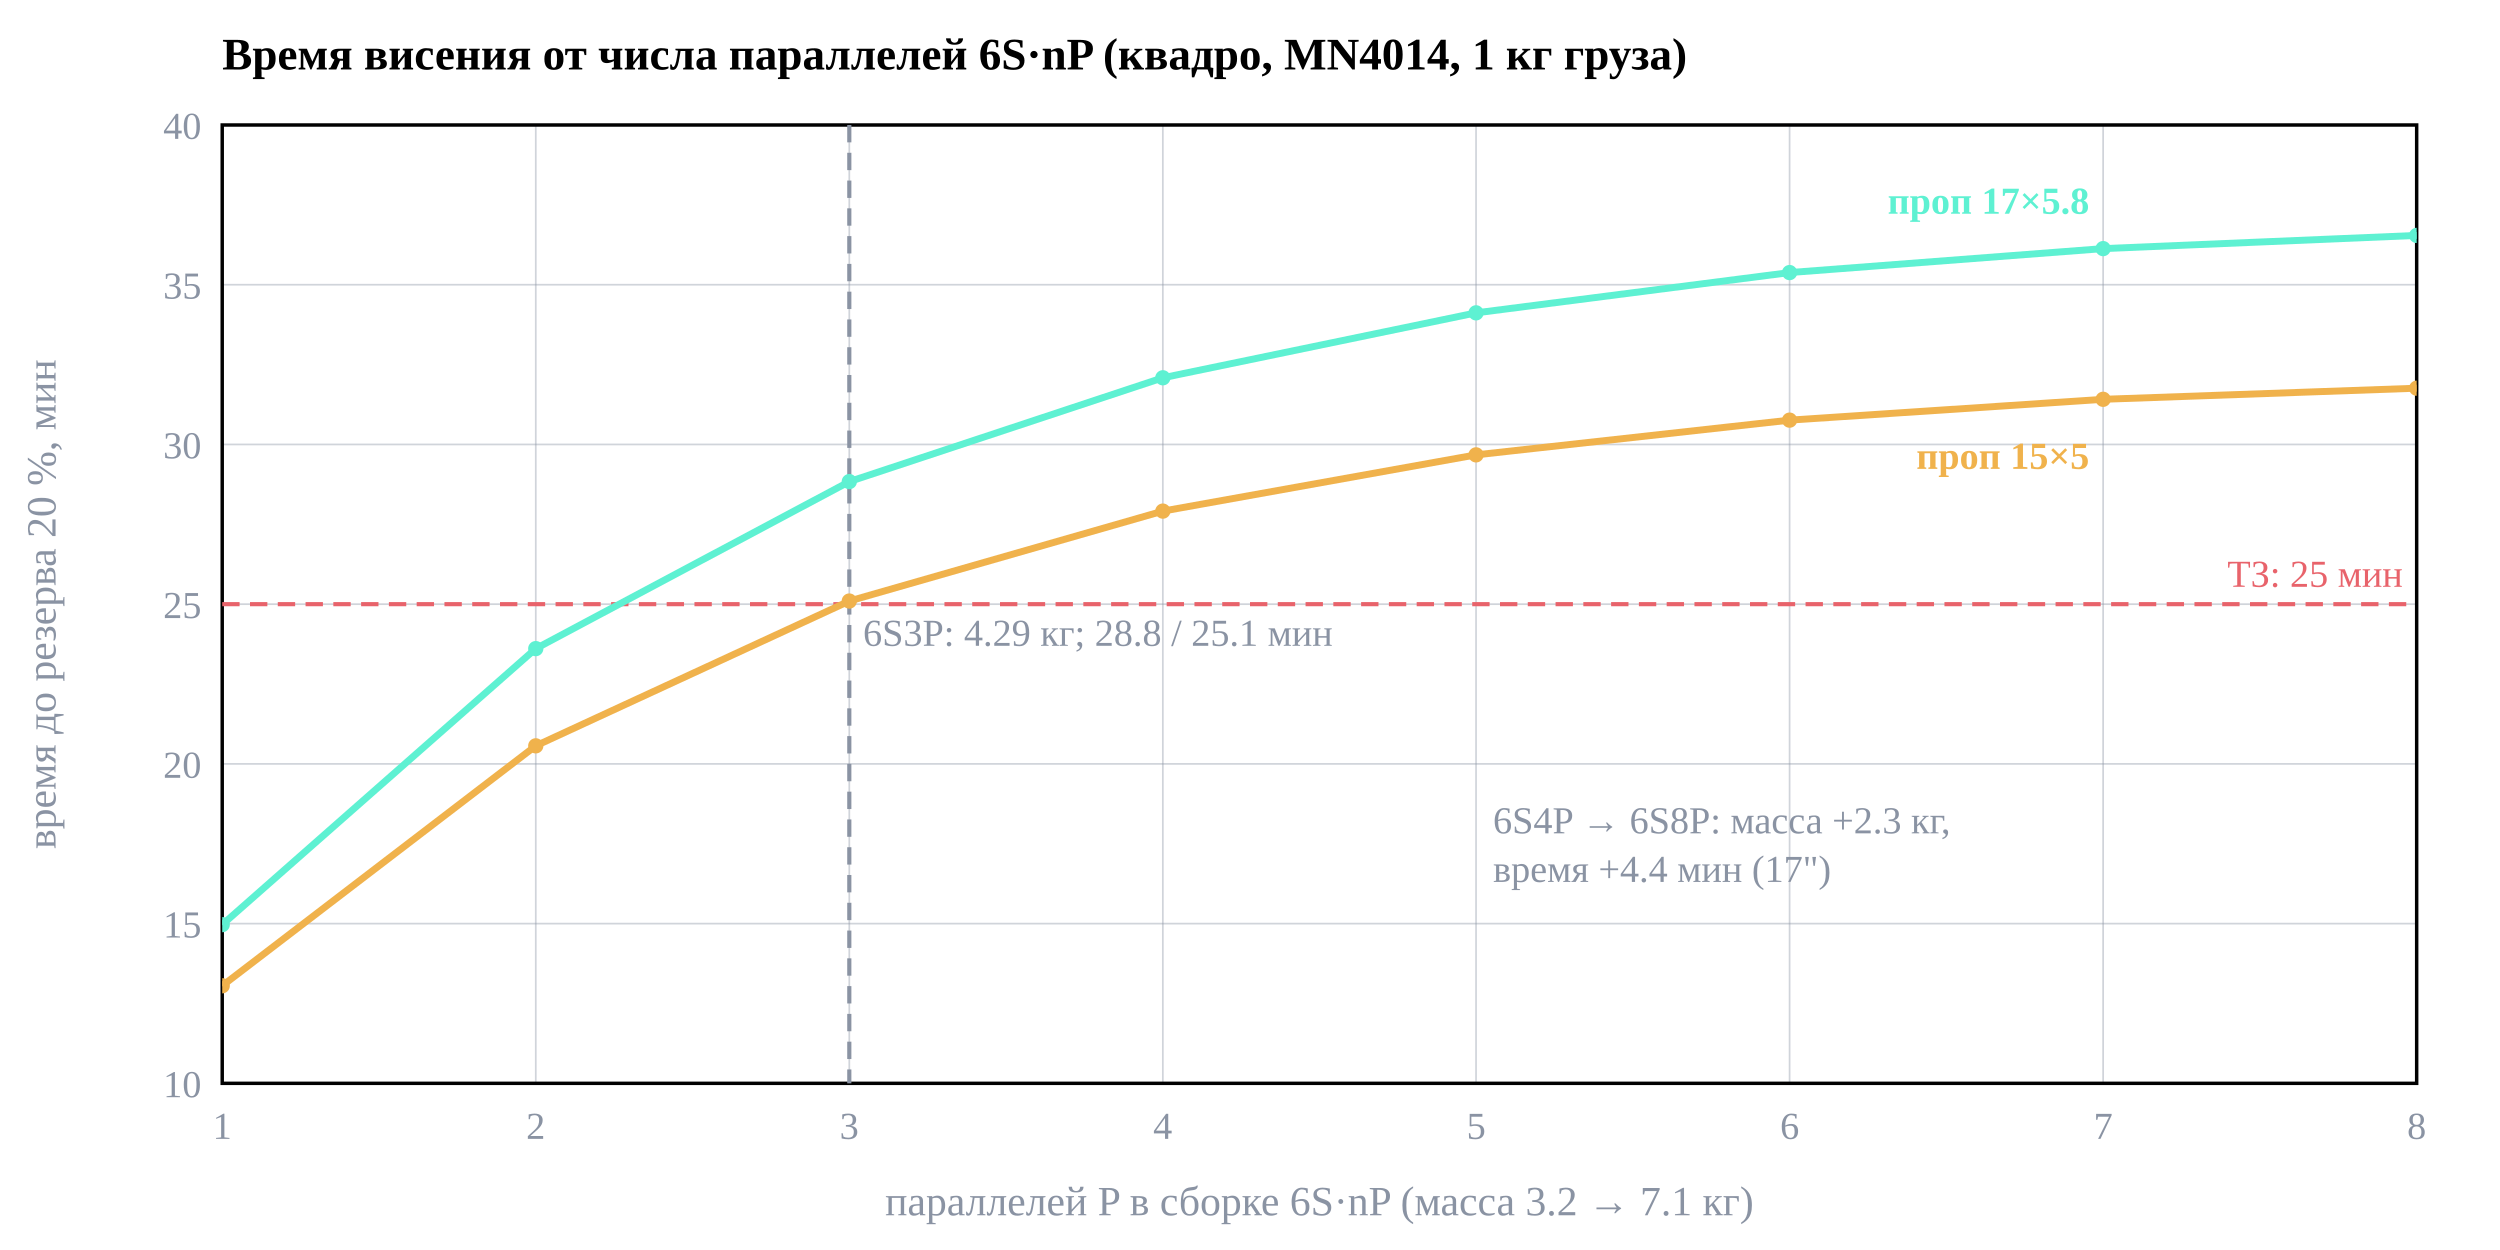
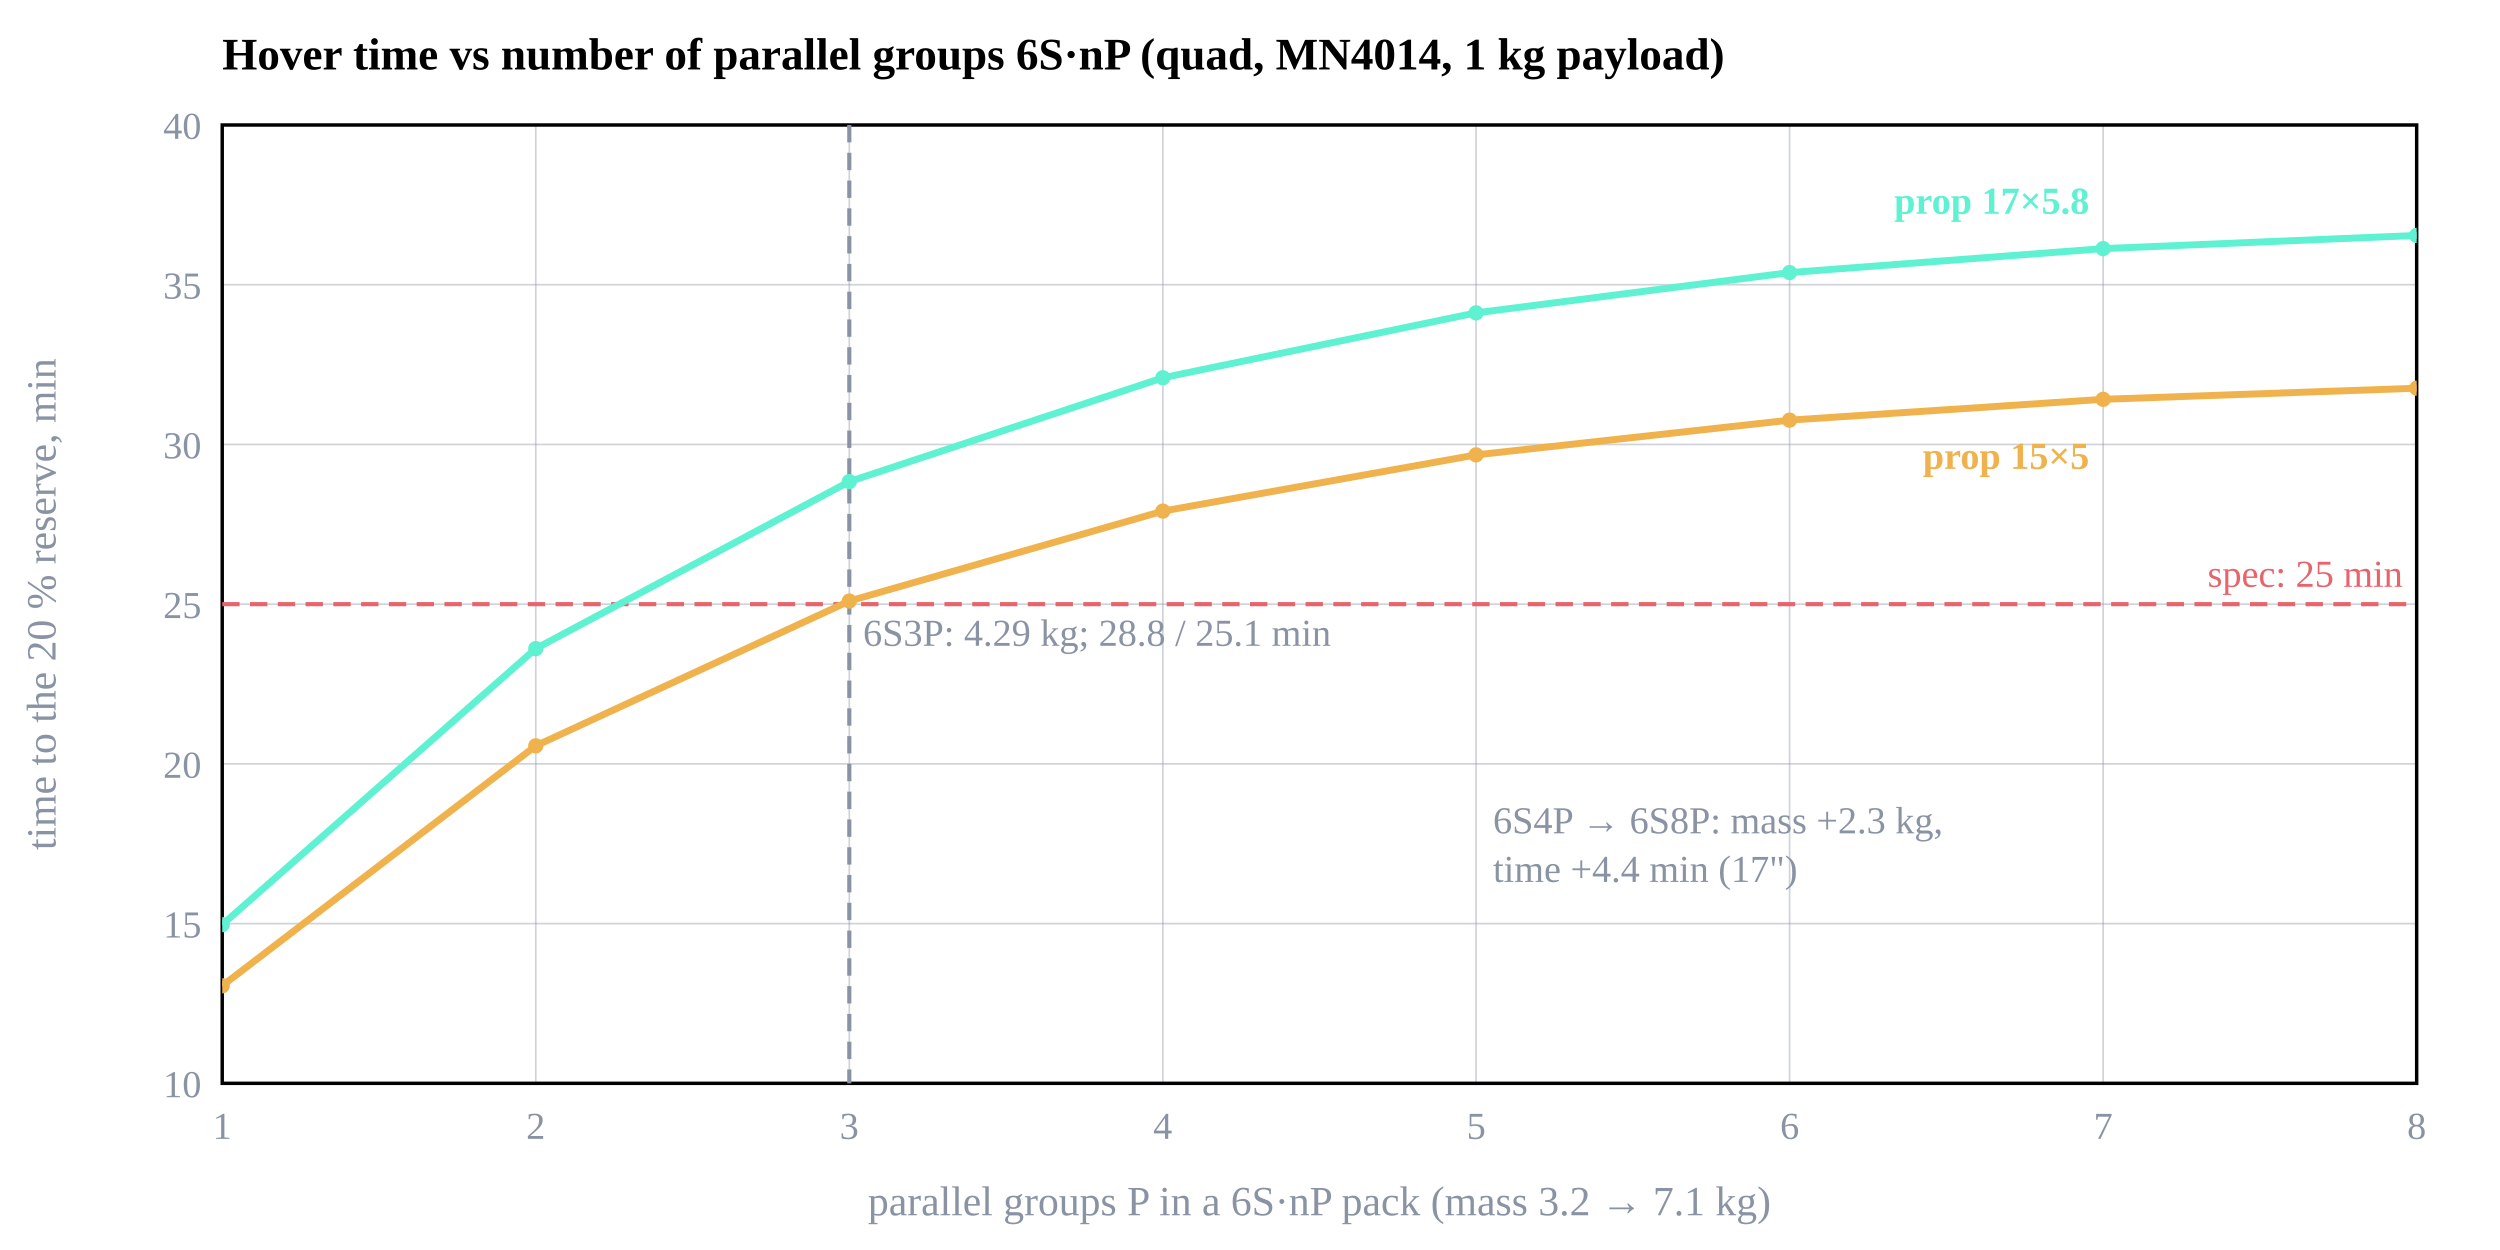
<svg xmlns="http://www.w3.org/2000/svg" viewBox="0 0 720 360" width="100%" role="img" aria-labelledby="t" style="max-width:720px;display:block;margin:0 auto">
  <style>text{font-family: var(--gc-font-mono, ui-monospace, Menlo, monospace); font-size: 12px;fill:currentColor} .m{fill:var(--gc-ink-muted, #8a93a3)} .a{fill:var(--gc-accent-hud, #5ef1d2)} .w{fill:var(--gc-signal-amber, #f0b24c)} .d{fill:var(--gc-signal-red, #e8636b)} .box{fill:var(--gc-surface-200, rgba(128,128,128,0.08));stroke:currentColor;stroke-width:1.2} .boxa{fill:var(--gc-surface-200, rgba(128,128,128,0.08));stroke:var(--gc-accent-hud, #5ef1d2);stroke-width:1.6} .ln{stroke:currentColor;stroke-width:1.2;fill:none} .lna{stroke:var(--gc-accent-hud, #5ef1d2);stroke-width:1.6;fill:none} .lnm{stroke:var(--gc-ink-muted, #8a93a3);stroke-width:1;fill:none;stroke-dasharray:4 3} .t{font-size:11px} .b{font-weight:600}</style>
  <defs>
    <marker id="ar" viewBox="0 0 10 10" refX="9" refY="5" markerWidth="7" markerHeight="7" orient="auto-start-reverse">
      <path d="M0 0L10 5L0 10z" fill="currentColor" />
    </marker>
    <marker id="ara" viewBox="0 0 10 10" refX="9" refY="5" markerWidth="7" markerHeight="7" orient="auto-start-reverse">
      <path d="M0 0L10 5L0 10z" fill="var(--gc-accent-hud, #5ef1d2)" />
    </marker>
  </defs>
-   <text x="64" y="20" text-anchor="start" class="b" style="font-size:13px">Время висения от числа параллелей 6S·nP (квадро, MN4014, 1 кг груза)</text>
+   <text x="64" y="20" text-anchor="start" class="b" style="font-size:13px">Hover time vs number of parallel groups 6S·nP (quad, MN4014, 1 kg payload)</text>
  <line x1="64.0" y1="36" x2="64.0" y2="312" stroke="var(--gc-ink-muted, #8a93a3)" stroke-width="0.5" opacity="0.4" />
  <text x="64.0" y="328" text-anchor="middle" class="m t">1</text>
  <line x1="154.3" y1="36" x2="154.3" y2="312" stroke="var(--gc-ink-muted, #8a93a3)" stroke-width="0.5" opacity="0.4" />
  <text x="154.286" y="328" text-anchor="middle" class="m t">2</text>
  <line x1="244.6" y1="36" x2="244.6" y2="312" stroke="var(--gc-ink-muted, #8a93a3)" stroke-width="0.5" opacity="0.4" />
  <text x="244.571" y="328" text-anchor="middle" class="m t">3</text>
  <line x1="334.9" y1="36" x2="334.9" y2="312" stroke="var(--gc-ink-muted, #8a93a3)" stroke-width="0.5" opacity="0.4" />
  <text x="334.857" y="328" text-anchor="middle" class="m t">4</text>
  <line x1="425.1" y1="36" x2="425.1" y2="312" stroke="var(--gc-ink-muted, #8a93a3)" stroke-width="0.5" opacity="0.4" />
  <text x="425.143" y="328" text-anchor="middle" class="m t">5</text>
  <line x1="515.4" y1="36" x2="515.4" y2="312" stroke="var(--gc-ink-muted, #8a93a3)" stroke-width="0.5" opacity="0.4" />
  <text x="515.429" y="328" text-anchor="middle" class="m t">6</text>
  <line x1="605.7" y1="36" x2="605.7" y2="312" stroke="var(--gc-ink-muted, #8a93a3)" stroke-width="0.5" opacity="0.4" />
  <text x="605.714" y="328" text-anchor="middle" class="m t">7</text>
  <line x1="696.0" y1="36" x2="696.0" y2="312" stroke="var(--gc-ink-muted, #8a93a3)" stroke-width="0.5" opacity="0.4" />
  <text x="696.0" y="328" text-anchor="middle" class="m t">8</text>
  <line x1="64" y1="312.0" x2="696" y2="312.0" stroke="var(--gc-ink-muted, #8a93a3)" stroke-width="0.5" opacity="0.4" />
  <text x="58" y="316.0" text-anchor="end" class="m t">10</text>
  <line x1="64" y1="266.0" x2="696" y2="266.0" stroke="var(--gc-ink-muted, #8a93a3)" stroke-width="0.5" opacity="0.4" />
  <text x="58" y="270.0" text-anchor="end" class="m t">15</text>
  <line x1="64" y1="220.0" x2="696" y2="220.0" stroke="var(--gc-ink-muted, #8a93a3)" stroke-width="0.5" opacity="0.4" />
  <text x="58" y="224.0" text-anchor="end" class="m t">20</text>
  <line x1="64" y1="174.0" x2="696" y2="174.0" stroke="var(--gc-ink-muted, #8a93a3)" stroke-width="0.5" opacity="0.4" />
  <text x="58" y="178.0" text-anchor="end" class="m t">25</text>
  <line x1="64" y1="128.0" x2="696" y2="128.0" stroke="var(--gc-ink-muted, #8a93a3)" stroke-width="0.5" opacity="0.4" />
  <text x="58" y="132.0" text-anchor="end" class="m t">30</text>
  <line x1="64" y1="82.0" x2="696" y2="82.0" stroke="var(--gc-ink-muted, #8a93a3)" stroke-width="0.5" opacity="0.4" />
  <text x="58" y="86.0" text-anchor="end" class="m t">35</text>
  <line x1="64" y1="36.0" x2="696" y2="36.0" stroke="var(--gc-ink-muted, #8a93a3)" stroke-width="0.5" opacity="0.4" />
  <text x="58" y="40.0" text-anchor="end" class="m t">40</text>
  <rect x="64" y="36" width="632" height="276" fill="none" stroke="currentColor" stroke-width="1" />
-   <text x="380.0" y="350" text-anchor="middle" class="m">параллелей P в сборке 6S·nP (масса 3.2 → 7.1 кг)</text>
-   <text transform="translate(16 174.0) rotate(-90)" text-anchor="middle" class="m">время до резерва 20 %, мин</text>
+   <text x="380.0" y="350" text-anchor="middle" class="m">parallel groups P in a 6S·nP pack (mass 3.2 → 7.1 kg)</text>
+   <text transform="translate(16 174.0) rotate(-90)" text-anchor="middle" class="m">time to the 20 % reserve, min</text>
  <line x1="244.6" y1="36" x2="244.6" y2="312" stroke="var(--gc-ink-muted, #8a93a3)" stroke-width="1.2" stroke-dasharray="5 3" />
-   <text x="248.571" y="186" text-anchor="start" class="m t">6S3P: 4.29 кг; 28.8 / 25.1 мин</text>
+   <text x="248.571" y="186" text-anchor="start" class="m t">6S3P: 4.29 kg; 28.8 / 25.1 min</text>
  <line x1="64" y1="174.0" x2="696" y2="174.0" stroke="var(--gc-signal-red, #e8636b)" stroke-width="1.2" stroke-dasharray="5 3" />
-   <text x="692" y="169.0" text-anchor="end" class="d t">ТЗ: 25 мин</text>
+   <text x="692" y="169.0" text-anchor="end" class="d t">spec: 25 min</text>
  <clipPath id="pc4bee9c88">
    <rect x="64" y="36" width="632" height="276" />
  </clipPath>
  <path d="M64.0 266.3 L154.3 186.8 L244.6 138.7 L334.9 108.8 L425.1 90.1 L515.4 78.5 L605.7 71.6 L696.0 67.8" fill="none" stroke="var(--gc-accent-hud, #5ef1d2)" stroke-width="2" clip-path="url(#pc4bee9c88)" />
-   <text x="601.714" y="61.559" text-anchor="end" class="a t b">проп 17×5.8</text>
+   <text x="601.714" y="61.559" text-anchor="end" class="a t b">prop 17×5.8</text>
  <circle cx="64.0" cy="266.3" r="2.2" fill="var(--gc-accent-hud, #5ef1d2)" clip-path="url(#pc4bee9c88)" />
  <circle cx="154.3" cy="186.8" r="2.2" fill="var(--gc-accent-hud, #5ef1d2)" clip-path="url(#pc4bee9c88)" />
  <circle cx="244.6" cy="138.7" r="2.2" fill="var(--gc-accent-hud, #5ef1d2)" clip-path="url(#pc4bee9c88)" />
  <circle cx="334.9" cy="108.8" r="2.2" fill="var(--gc-accent-hud, #5ef1d2)" clip-path="url(#pc4bee9c88)" />
  <circle cx="425.1" cy="90.1" r="2.2" fill="var(--gc-accent-hud, #5ef1d2)" clip-path="url(#pc4bee9c88)" />
  <circle cx="515.4" cy="78.5" r="2.2" fill="var(--gc-accent-hud, #5ef1d2)" clip-path="url(#pc4bee9c88)" />
  <circle cx="605.7" cy="71.6" r="2.2" fill="var(--gc-accent-hud, #5ef1d2)" clip-path="url(#pc4bee9c88)" />
  <circle cx="696.0" cy="67.8" r="2.2" fill="var(--gc-accent-hud, #5ef1d2)" clip-path="url(#pc4bee9c88)" />
  <path d="M64.0 283.9 L154.3 214.8 L244.6 173.1 L334.9 147.2 L425.1 131.0 L515.4 121.0 L605.7 115.0 L696.0 111.8" fill="none" stroke="var(--gc-signal-amber, #f0b24c)" stroke-width="2" clip-path="url(#pc4bee9c88)" />
-   <text x="601.714" y="135.028" text-anchor="end" class="w t b">проп 15×5</text>
+   <text x="601.714" y="135.028" text-anchor="end" class="w t b">prop 15×5</text>
  <circle cx="64.0" cy="283.9" r="2.2" fill="var(--gc-signal-amber, #f0b24c)" clip-path="url(#pc4bee9c88)" />
  <circle cx="154.3" cy="214.8" r="2.2" fill="var(--gc-signal-amber, #f0b24c)" clip-path="url(#pc4bee9c88)" />
  <circle cx="244.6" cy="173.1" r="2.2" fill="var(--gc-signal-amber, #f0b24c)" clip-path="url(#pc4bee9c88)" />
  <circle cx="334.9" cy="147.2" r="2.2" fill="var(--gc-signal-amber, #f0b24c)" clip-path="url(#pc4bee9c88)" />
  <circle cx="425.1" cy="131.0" r="2.2" fill="var(--gc-signal-amber, #f0b24c)" clip-path="url(#pc4bee9c88)" />
  <circle cx="515.4" cy="121.0" r="2.2" fill="var(--gc-signal-amber, #f0b24c)" clip-path="url(#pc4bee9c88)" />
  <circle cx="605.7" cy="115.0" r="2.2" fill="var(--gc-signal-amber, #f0b24c)" clip-path="url(#pc4bee9c88)" />
  <circle cx="696.0" cy="111.8" r="2.2" fill="var(--gc-signal-amber, #f0b24c)" clip-path="url(#pc4bee9c88)" />
-   <text x="430" y="240" text-anchor="start" class="m t">6S4P → 6S8P: масса +2.3 кг,</text>
-   <text x="430" y="254" text-anchor="start" class="m t">время +4.4 мин (17")</text>
+   <text x="430" y="240" text-anchor="start" class="m t">6S4P → 6S8P: mass +2.3 kg,</text>
+   <text x="430" y="254" text-anchor="start" class="m t">time +4.4 min (17")</text>
</svg>
